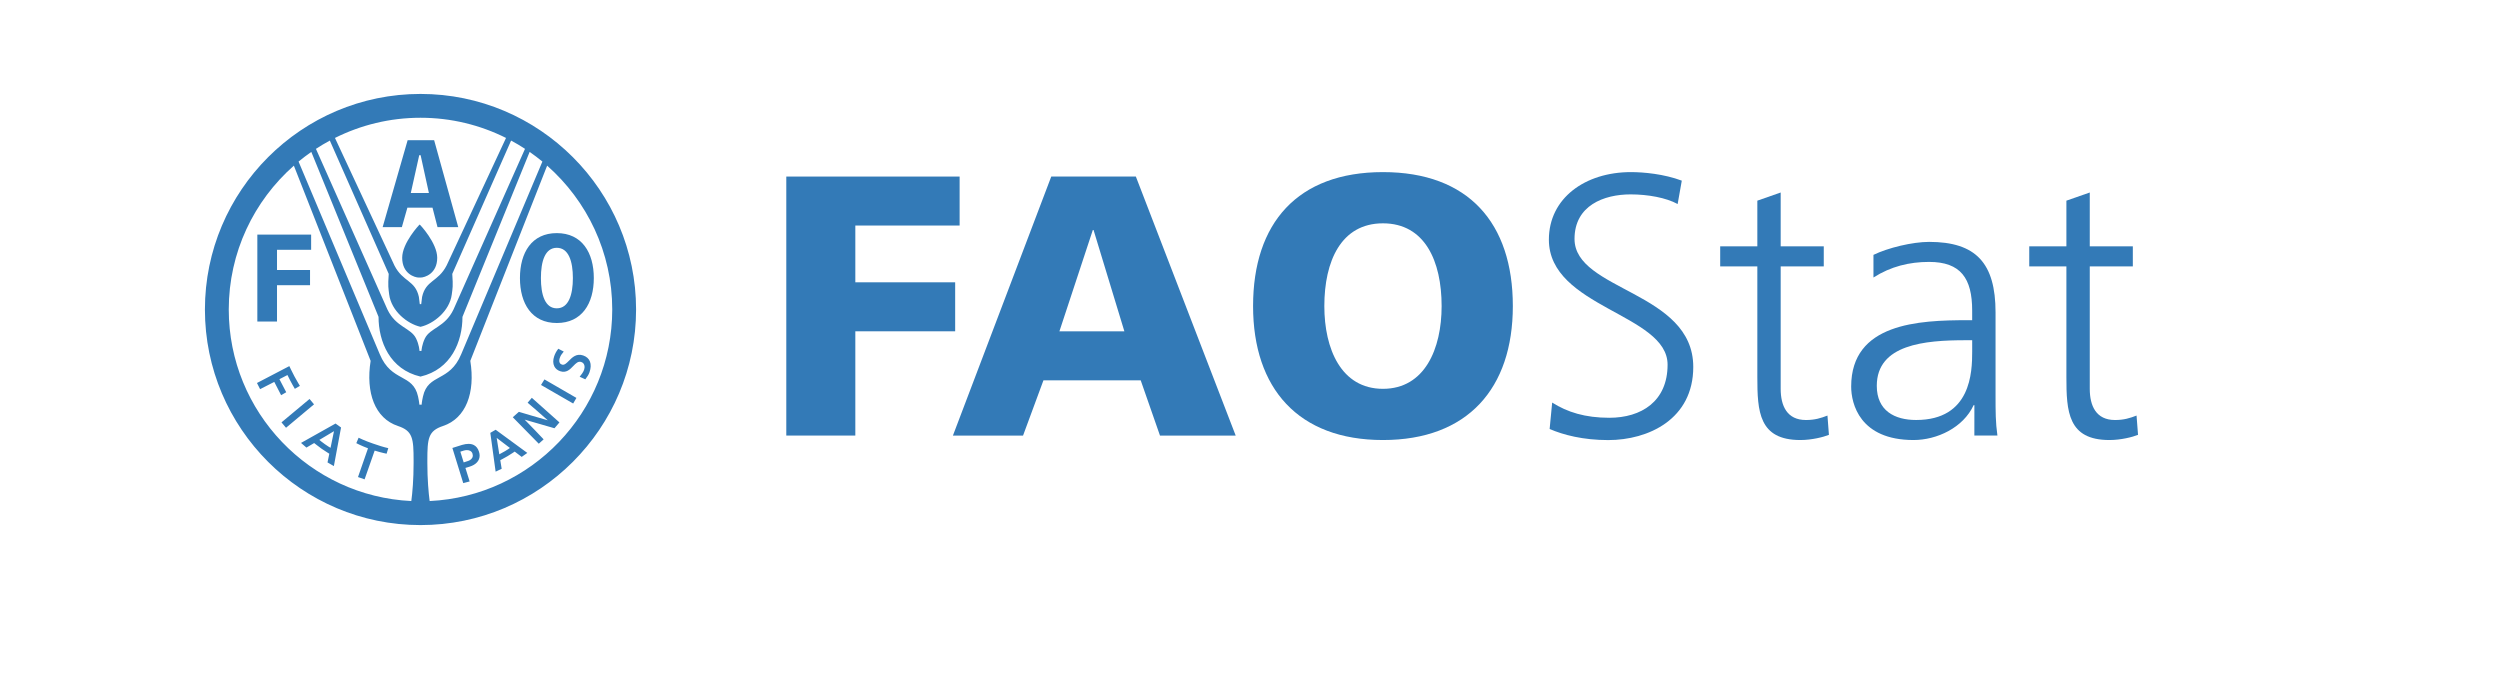
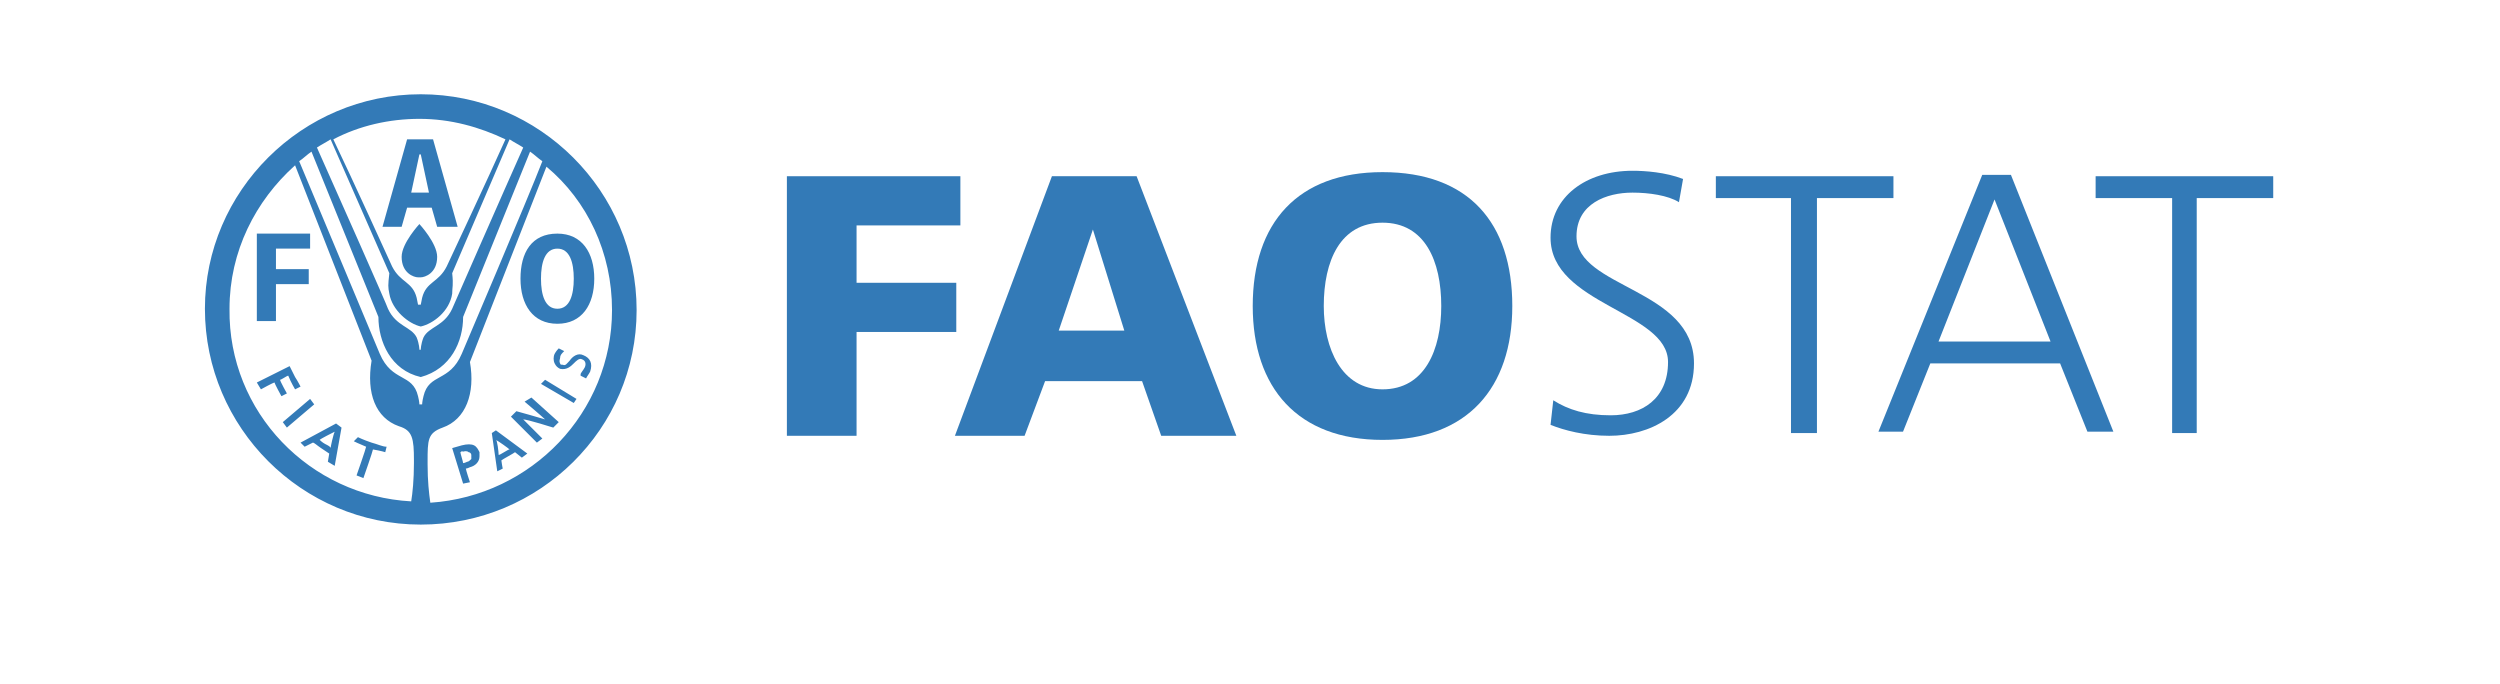
- <svg xmlns="http://www.w3.org/2000/svg" version="1.1" id="Layer_1" x="0px" y="0px" width="183px" height="50px" viewBox="0 0 183 50" enable-background="new 0 0 183 50" xml:space="preserve">
+ <svg xmlns="http://www.w3.org/2000/svg" version="1.1" id="Layer_1" x="0px" y="0px" viewBox="0 0 183 50" style="enable-background:new 0 0 183 50;" xml:space="preserve">
+   <style type="text/css">
+ 	.st0{fill:#337AB7;}
+ </style>
  <g id="Layer_2">
</g>
  <g>
-     <path fill="#337AB7" d="M30.781,38.436C22.08,38.436,15,31.357,15,22.658c0-8.701,7.08-15.782,15.781-15.782   c8.701,0,15.78,7.08,15.78,15.781C46.561,31.355,39.481,38.436,30.781,38.436z M30.721,16.435c0.02,0,1.283,1.351,1.283,2.432   c0,1.171-0.914,1.451-1.223,1.451c-0.015,0-0.034-0.002-0.053-0.002h-0.013c-0.02,0-0.04,0.002-0.053,0.002   c-0.307,0-1.222-0.28-1.222-1.451C29.439,17.785,30.698,16.435,30.721,16.435z M18.837,23.535h1.44v-2.659h2.418v-1.114h-2.418   v-1.477h2.498v-1.111h-3.938V23.535z M32.026,16.625h1.518l-1.765-6.362h-1.94l-1.829,6.362h1.406l0.404-1.422h1.84L32.026,16.625z    M31.395,14.126h-1.324l0.617-2.767h0.101L31.395,14.126z M38.06,20.354c0,1.869,0.867,3.29,2.697,3.29   c1.835,0,2.71-1.42,2.71-3.29s-0.875-3.29-2.71-3.29C38.927,17.064,38.06,18.485,38.06,20.354z M39.595,20.354   c0-1.222,0.299-2.215,1.162-2.215c0.866,0,1.178,0.994,1.178,2.215s-0.312,2.215-1.178,2.215   C39.894,22.569,39.595,21.574,39.595,20.354z M30.108,36.676c0.084-0.615,0.167-1.604,0.167-2.761c0-0.317,0-0.106,0-0.194   c0-1.629-0.06-2.181-1.147-2.539c-1.68-0.557-2.367-2.431-1.998-4.767l-5.619-14.289c-2.922,2.576-4.766,6.341-4.766,10.531   C16.745,30.171,22.685,36.325,30.108,36.676z M30.774,27.564c-2.235-0.521-3.065-2.561-3.065-4.371L22.788,11.12   c-0.32,0.224-0.632,0.46-0.934,0.706c1.082,2.564,5.939,14.089,5.946,14.104c0.859,2.071,2.421,1.385,2.801,3.092   c0.09,0.416,0.097,0.601,0.097,0.601h0.167c0,0,0.003-0.185,0.097-0.601c0.377-1.707,1.938-1.021,2.798-3.092   c0.006-0.019,4.861-11.542,5.943-14.104c-0.301-0.246-0.611-0.482-0.934-0.706l-4.917,12.075c0,1.81-0.832,3.846-3.067,4.37H30.774   L30.774,27.564z M30.772,23.92c-0.949-0.211-2.13-1.153-2.284-2.366c-0.055-0.459-0.1-0.589-0.033-1.504l-4.311-9.76   c-0.347,0.187-0.687,0.39-1.018,0.606c1.289,2.896,5.23,11.746,5.233,11.757c0.625,1.313,1.718,1.338,2.097,2.122   c0.228,0.464,0.248,0.879,0.25,0.913h0.145c0.003-0.033,0.026-0.445,0.25-0.913c0.379-0.784,1.474-0.809,2.096-2.122   c0.003-0.011,3.947-8.86,5.233-11.757c-0.327-0.217-0.669-0.419-1.018-0.606l-4.306,9.76c0.067,0.915,0.023,1.045-0.036,1.504   c-0.154,1.212-1.336,2.154-2.279,2.366H30.772L30.772,23.92z M30.833,22.263l0.065-0.532c0.273-1.236,1.17-1.082,1.792-2.295   c0.003-0.005,0.01-0.019,0.01-0.019c0.019-0.045,3.069-6.588,4.341-9.32c-1.886-0.943-4.01-1.477-6.26-1.477   c-2.248,0-4.375,0.534-6.262,1.477c1.273,2.732,4.321,9.275,4.346,9.32c0,0,0.006,0.014,0.008,0.019   c0.62,1.213,1.516,1.059,1.789,2.295l0.066,0.532H30.833z M44.816,22.657c0-4.19-1.847-7.955-4.765-10.531l-5.624,14.289   c0.375,2.336-0.318,4.207-1.997,4.767c-1.088,0.359-1.148,0.91-1.148,2.539c0,0.088,0-0.123,0,0.194   c0,1.157,0.088,2.146,0.168,2.761C38.88,36.325,44.816,30.171,44.816,22.657z M21.18,26.801c0,0,0.208,0.442,0.376,0.756   c0.167,0.312,0.396,0.689,0.396,0.689l-0.37,0.217c0,0-0.282-0.469-0.54-1.01c-0.071,0.036-0.515,0.268-0.588,0.303   c0.043,0.078,0.498,0.956,0.498,0.956l-0.375,0.215c0,0-0.461-0.896-0.5-0.972c-0.08,0.039-1.038,0.531-1.038,0.531l-0.229-0.451   l2.344-1.223L21.18,26.801z M22.66,29.205l0.327,0.393l-2.05,1.715l-0.332-0.395l2.032-1.695L22.66,29.205z M24.559,31.001   l0.406,0.291l-0.526,2.826l-0.465-0.269c0,0,0.117-0.576,0.131-0.636c-0.022-0.019-0.294-0.18-0.558-0.362   c-0.266-0.19-0.526-0.406-0.551-0.42c-0.05,0.025-0.565,0.332-0.565,0.332l-0.397-0.341l2.5-1.403L24.559,31.001z M23.376,32.202   c0.047,0.04,0.22,0.181,0.401,0.308c0.182,0.126,0.365,0.249,0.419,0.271c0.026-0.117,0.214-1.047,0.252-1.219   C24.295,31.654,23.483,32.139,23.376,32.202z M26.25,32.041c0,0,0.433,0.218,1.048,0.426c0.418,0.146,0.774,0.26,1.124,0.338   l-0.123,0.406c0,0-0.332-0.061-0.874-0.227c-0.032,0.089-0.737,2.104-0.737,2.104l-0.482-0.168c0,0,0.703-2.02,0.732-2.104   c-0.505-0.189-0.856-0.377-0.856-0.377L26.25,32.041z M34.69,32.579c0.175,0.092,0.302,0.257,0.372,0.487   c0.031,0.098,0.048,0.188,0.048,0.281c0,0.373-0.262,0.666-0.732,0.812c0,0-0.238,0.07-0.309,0.094   c0.027,0.086,0.309,0.989,0.309,0.989l-0.469,0.122l-0.795-2.573l0.71-0.224C34.178,32.464,34.474,32.466,34.69,32.579z    M33.697,33.062c0.023,0.08,0.22,0.709,0.244,0.787c0.098-0.029,0.311-0.102,0.311-0.102c0.07-0.021,0.237-0.088,0.318-0.239   c0.026-0.05,0.04-0.104,0.04-0.159c0-0.043-0.009-0.092-0.023-0.142c-0.03-0.09-0.086-0.162-0.17-0.205   c-0.143-0.079-0.337-0.06-0.459-0.021C33.957,32.98,33.763,33.043,33.697,33.062z M36.282,31.457l2.317,1.697l-0.411,0.291   c0,0-0.466-0.354-0.512-0.389c-0.027,0.014-0.266,0.184-0.524,0.336c-0.243,0.146-0.505,0.273-0.532,0.293   c0.011,0.062,0.103,0.629,0.103,0.629l-0.443,0.211l-0.389-2.84L36.282,31.457z M36.548,33.256c0.069-0.033,0.25-0.13,0.427-0.236   c0.16-0.098,0.287-0.178,0.351-0.229c-0.094-0.07-0.817-0.62-0.968-0.736C36.39,32.24,36.53,33.139,36.548,33.256z M38.93,29.119   l2.021,1.802l-0.363,0.427c0,0-1.895-0.553-2.182-0.63c0.213,0.203,1.388,1.442,1.388,1.442l-0.355,0.32l-1.903-1.938l0.446-0.396   c0,0,1.828,0.545,2.116,0.619c-0.213-0.203-1.476-1.287-1.476-1.287L38.93,29.119z M39.853,27.773l2.341,1.354l-0.238,0.41   l-2.353-1.357L39.853,27.773z M40.867,25.527l0.401,0.209l-0.04,0.047c-0.13,0.16-0.189,0.238-0.25,0.418   c-0.031,0.082-0.068,0.236-0.007,0.355c0.03,0.062,0.084,0.104,0.16,0.131c0.178,0.061,0.333-0.099,0.508-0.273   c0.247-0.252,0.554-0.562,1.048-0.396c0.502,0.172,0.673,0.621,0.466,1.229c-0.063,0.188-0.179,0.345-0.285,0.489l-0.024,0.031   l-0.415-0.191l0.041-0.051c0.05-0.06,0.223-0.265,0.288-0.463c0.063-0.179,0.056-0.479-0.212-0.564   c-0.223-0.077-0.39,0.095-0.585,0.296c-0.238,0.25-0.51,0.53-0.958,0.378c-0.197-0.064-0.345-0.191-0.427-0.355   c-0.102-0.205-0.104-0.465-0.011-0.735c0.061-0.183,0.161-0.372,0.278-0.519L40.867,25.527z" />
+     <path class="st0" d="M30.8,38.4c-8.7,0-15.8-7.1-15.8-15.8C15,14,22.1,6.9,30.8,6.9S46.6,14,46.6,22.7   C46.6,31.4,39.5,38.4,30.8,38.4z M30.7,16.4c0,0,1.3,1.4,1.3,2.4c0,1.2-0.9,1.5-1.2,1.5c0,0,0,0-0.1,0h0c0,0,0,0-0.1,0   c-0.3,0-1.2-0.3-1.2-1.5C29.4,17.8,30.7,16.4,30.7,16.4z M18.8,23.5h1.4v-2.7h2.4v-1.1h-2.4v-1.5h2.5v-1.1h-3.9V23.5z M32,16.6h1.5   l-1.8-6.4h-1.9L28,16.6h1.4l0.4-1.4h1.8L32,16.6z M31.4,14.1h-1.3l0.6-2.8h0.1L31.4,14.1z M38.1,20.4c0,1.9,0.9,3.3,2.7,3.3   c1.8,0,2.7-1.4,2.7-3.3s-0.9-3.3-2.7-3.3C38.9,17.1,38.1,18.5,38.1,20.4z M39.6,20.4c0-1.2,0.3-2.2,1.2-2.2c0.9,0,1.2,1,1.2,2.2   s-0.3,2.2-1.2,2.2C39.9,22.6,39.6,21.6,39.6,20.4z M30.1,36.7c0.1-0.6,0.2-1.6,0.2-2.8c0-0.3,0-0.1,0-0.2c0-1.6-0.1-2.2-1.1-2.5   c-1.7-0.6-2.4-2.4-2-4.8l-5.6-14.3c-2.9,2.6-4.8,6.3-4.8,10.5C16.7,30.2,22.7,36.3,30.1,36.7z M30.8,27.6c-2.2-0.5-3.1-2.6-3.1-4.4   l-4.9-12.1c-0.3,0.2-0.6,0.5-0.9,0.7c1.1,2.6,5.9,14.1,5.9,14.1c0.9,2.1,2.4,1.4,2.8,3.1c0.1,0.4,0.1,0.6,0.1,0.6h0.2   c0,0,0-0.2,0.1-0.6c0.4-1.7,1.9-1,2.8-3.1c0,0,4.9-11.5,5.9-14.1c-0.3-0.2-0.6-0.5-0.9-0.7l-4.9,12.1C33.9,25,33,27,30.8,27.6   L30.8,27.6L30.8,27.6z M30.8,23.9c-0.9-0.2-2.1-1.2-2.3-2.4c-0.1-0.5-0.1-0.6,0-1.5l-4.3-9.8c-0.3,0.2-0.7,0.4-1,0.6   c1.3,2.9,5.2,11.7,5.2,11.8c0.6,1.3,1.7,1.3,2.1,2.1c0.2,0.5,0.2,0.9,0.2,0.9h0.1c0,0,0-0.4,0.2-0.9c0.4-0.8,1.5-0.8,2.1-2.1   c0,0,3.9-8.9,5.2-11.8c-0.3-0.2-0.7-0.4-1-0.6L33.1,20c0.1,0.9,0,1,0,1.5C32.9,22.8,31.7,23.7,30.8,23.9L30.8,23.9L30.8,23.9z    M30.8,22.3l0.1-0.5c0.3-1.2,1.2-1.1,1.8-2.3c0,0,0,0,0,0c0,0,3.1-6.6,4.3-9.3c-1.9-0.9-4-1.5-6.3-1.5c-2.2,0-4.4,0.5-6.3,1.5   c1.3,2.7,4.3,9.3,4.3,9.3c0,0,0,0,0,0c0.6,1.2,1.5,1.1,1.8,2.3l0.1,0.5H30.8z M44.8,22.7c0-4.2-1.8-8-4.8-10.5l-5.6,14.3   c0.4,2.3-0.3,4.2-2,4.8c-1.1,0.4-1.1,0.9-1.1,2.5c0,0.1,0-0.1,0,0.2c0,1.2,0.1,2.1,0.2,2.8C38.9,36.3,44.8,30.2,44.8,22.7z    M21.2,26.8c0,0,0.2,0.4,0.4,0.8c0.2,0.3,0.4,0.7,0.4,0.7l-0.4,0.2c0,0-0.3-0.5-0.5-1c-0.1,0-0.5,0.3-0.6,0.3c0,0.1,0.5,1,0.5,1   l-0.4,0.2c0,0-0.5-0.9-0.5-1c-0.1,0-1,0.5-1,0.5L18.8,28L21.2,26.8L21.2,26.8z M22.7,29.2l0.3,0.4l-2,1.7l-0.3-0.4L22.7,29.2   L22.7,29.2z M24.6,31l0.4,0.3l-0.5,2.8L24,33.8c0,0,0.1-0.6,0.1-0.6c0,0-0.3-0.2-0.6-0.4c-0.3-0.2-0.5-0.4-0.6-0.4   c0,0-0.6,0.3-0.6,0.3L22,32.4L24.6,31L24.6,31z M23.4,32.2c0,0,0.2,0.2,0.4,0.3c0.2,0.1,0.4,0.2,0.4,0.3c0-0.1,0.2-1,0.3-1.2   C24.3,31.7,23.5,32.1,23.4,32.2z M26.2,32c0,0,0.4,0.2,1,0.4c0.4,0.1,0.8,0.3,1.1,0.3l-0.1,0.4c0,0-0.3-0.1-0.9-0.2   c0,0.1-0.7,2.1-0.7,2.1l-0.5-0.2c0,0,0.7-2,0.7-2.1c-0.5-0.2-0.9-0.4-0.9-0.4L26.2,32z M34.7,32.6c0.2,0.1,0.3,0.3,0.4,0.5   c0,0.1,0,0.2,0,0.3c0,0.4-0.3,0.7-0.7,0.8c0,0-0.2,0.1-0.3,0.1c0,0.1,0.3,1,0.3,1l-0.5,0.1l-0.8-2.6l0.7-0.2   C34.2,32.5,34.5,32.5,34.7,32.6z M33.7,33.1c0,0.1,0.2,0.7,0.2,0.8c0.1,0,0.3-0.1,0.3-0.1c0.1,0,0.2-0.1,0.3-0.2c0,0,0-0.1,0-0.2   c0,0,0-0.1,0-0.1c0-0.1-0.1-0.2-0.2-0.2c-0.1-0.1-0.3-0.1-0.5,0C34,33,33.8,33,33.7,33.1z M36.3,31.5l2.3,1.7l-0.4,0.3   c0,0-0.5-0.4-0.5-0.4c0,0-0.3,0.2-0.5,0.3c-0.2,0.1-0.5,0.3-0.5,0.3c0,0.1,0.1,0.6,0.1,0.6l-0.4,0.2l-0.4-2.8L36.3,31.5z    M36.5,33.3c0.1,0,0.2-0.1,0.4-0.2c0.2-0.1,0.3-0.2,0.4-0.2c-0.1-0.1-0.8-0.6-1-0.7C36.4,32.2,36.5,33.1,36.5,33.3z M38.9,29.1   l2,1.8l-0.4,0.4c0,0-1.9-0.6-2.2-0.6c0.2,0.2,1.4,1.4,1.4,1.4l-0.4,0.3l-1.9-1.9l0.4-0.4c0,0,1.8,0.5,2.1,0.6   c-0.2-0.2-1.5-1.3-1.5-1.3L38.9,29.1z M39.9,27.8l2.3,1.4L42,29.5l-2.4-1.4L39.9,27.8z M40.9,25.5l0.4,0.2l0,0   C41.1,25.9,41,26,41,26.2c0,0.1-0.1,0.2,0,0.4c0,0.1,0.1,0.1,0.2,0.1c0.2,0.1,0.3-0.1,0.5-0.3c0.2-0.3,0.6-0.6,1-0.4   c0.5,0.2,0.7,0.6,0.5,1.2c-0.1,0.2-0.2,0.3-0.3,0.5l0,0l-0.4-0.2l0-0.1c0-0.1,0.2-0.3,0.3-0.5c0.1-0.2,0.1-0.5-0.2-0.6   c-0.2-0.1-0.4,0.1-0.6,0.3c-0.2,0.2-0.5,0.5-1,0.4c-0.2-0.1-0.3-0.2-0.4-0.4c-0.1-0.2-0.1-0.5,0-0.7C40.6,25.9,40.7,25.7,40.9,25.5   L40.9,25.5z" />
  </g>
  <g>
-     <path fill="#337AB7" d="M57.557,12.924h12.687v3.585H62.61v4.156h7.308v3.586H62.61v7.632h-5.053V12.924L57.557,12.924z" />
-     <path fill="#337AB7" d="M76.952,12.924h6.193l7.308,18.961h-5.542l-1.412-4.047h-7.118l-1.494,4.047h-5.134L76.952,12.924z    M80.048,16.836h-0.053l-2.446,7.416h4.755L80.048,16.836z" />
-     <path fill="#337AB7" d="M101.232,12.598c6.252,0,9.508,3.722,9.508,9.807c0,6.031-3.313,9.805-9.508,9.805   c-6.192,0-9.507-3.774-9.507-9.805C91.725,16.32,94.986,12.598,101.232,12.598z M101.232,28.462c3.066,0,4.295-2.935,4.295-6.056   c0-3.287-1.223-6.058-4.295-6.058c-3.068,0-4.291,2.771-4.291,6.058C96.941,25.527,98.164,28.462,101.232,28.462z" />
-     <path fill="#337AB7" d="M113.619,29.468c1.111,0.705,2.416,1.113,4.184,1.113c2.336,0,4.264-1.195,4.264-3.886   c0-3.72-8.689-4.181-8.689-9.153c0-3.042,2.662-4.944,6.004-4.944c0.926,0,2.418,0.136,3.725,0.625l-0.303,1.712   c-0.842-0.462-2.172-0.706-3.445-0.706c-1.957,0-4.104,0.815-4.104,3.259c0,3.803,8.692,3.831,8.692,9.372   c0,3.83-3.289,5.354-6.223,5.354c-1.849,0-3.289-0.379-4.291-0.812L113.619,29.468z" />
-     <path fill="#337AB7" d="M133.5,19.498h-3.154v8.964c0,1.25,0.465,2.283,1.848,2.283c0.652,0,1.092-0.138,1.576-0.326l0.107,1.412   c-0.406,0.162-1.248,0.379-2.092,0.379c-3.041,0-3.148-2.092-3.148-4.619v-8.093h-2.719v-1.467h2.719v-3.342l1.709-0.598v3.939   h3.154V19.498L133.5,19.498z" />
-     <path fill="#337AB7" d="M144.525,29.657h-0.055c-0.762,1.653-2.689,2.553-4.398,2.553c-3.941,0-4.566-2.664-4.566-3.912   c0-4.644,4.945-4.86,8.529-4.86h0.328v-0.707c0-2.363-0.844-3.559-3.152-3.559c-1.439,0-2.797,0.326-4.074,1.141v-1.657   c1.062-0.517,2.854-0.95,4.074-0.95c3.424,0,4.863,1.548,4.863,5.161v6.111c0,1.111,0,1.957,0.137,2.904h-1.688L144.525,29.657   L144.525,29.657z M144.363,24.904h-0.49c-2.961,0-6.492,0.299-6.492,3.339c0,1.821,1.305,2.5,2.879,2.5   c4.021,0,4.104-3.504,4.104-4.998V24.904L144.363,24.904z" />
-     <path fill="#337AB7" d="M156.123,19.498h-3.152v8.964c0,1.25,0.463,2.283,1.848,2.283c0.652,0,1.092-0.138,1.576-0.326l0.109,1.412   c-0.408,0.162-1.25,0.379-2.094,0.379c-3.043,0-3.15-2.092-3.15-4.619v-8.093h-2.719v-1.467h2.719v-3.342l1.711-0.598v3.939h3.152   V19.498L156.123,19.498z" />
+     <path class="st0" d="M57.6,12.9h12.7v3.6h-7.6v4.2h7.3v3.6h-7.3v7.6h-5.1V12.9L57.6,12.9z" />
+     <path class="st0" d="M77,12.9h6.2l7.3,19h-5.5l-1.4-4h-7.1l-1.5,4h-5.1L77,12.9z M80,16.8L80,16.8l-2.5,7.4h4.8L80,16.8z" />
+     <path class="st0" d="M101.2,12.6c6.3,0,9.5,3.7,9.5,9.8c0,6-3.3,9.8-9.5,9.8c-6.2,0-9.5-3.8-9.5-9.8C91.7,16.3,95,12.6,101.2,12.6z    M101.2,28.5c3.1,0,4.3-2.9,4.3-6.1c0-3.3-1.2-6.1-4.3-6.1c-3.1,0-4.3,2.8-4.3,6.1C96.9,25.5,98.2,28.5,101.2,28.5z" />
+     <g>
+       <path class="st0" d="M113.7,29.3c1.1,0.7,2.4,1.1,4.2,1.1c2.3,0,4.2-1.2,4.2-3.9c0-3.7-8.6-4.2-8.6-9.1c0-3,2.6-4.9,6-4.9    c0.9,0,2.4,0.1,3.7,0.6l-0.3,1.7c-0.8-0.5-2.2-0.7-3.4-0.7c-1.9,0-4.1,0.8-4.1,3.2c0,3.8,8.6,3.8,8.6,9.3c0,3.8-3.3,5.3-6.2,5.3    c-1.8,0-3.3-0.4-4.3-0.8L113.7,29.3z" />
+       <path class="st0" d="M131.2,14.5h-5.6v-1.6h13v1.6h-5.6v17.2h-1.9V14.5z" />
+       <path class="st0" d="M145.1,12.8h2.1l7.5,18.8h-1.9l-2-5h-9.5l-2,5h-1.8L145.1,12.8z M146,14.6L141.9,25h8.2L146,14.6z" />
+       <path class="st0" d="M159,14.5h-5.6v-1.6h13v1.6h-5.6v17.2H159V14.5z" />
+     </g>
  </g>
</svg>
